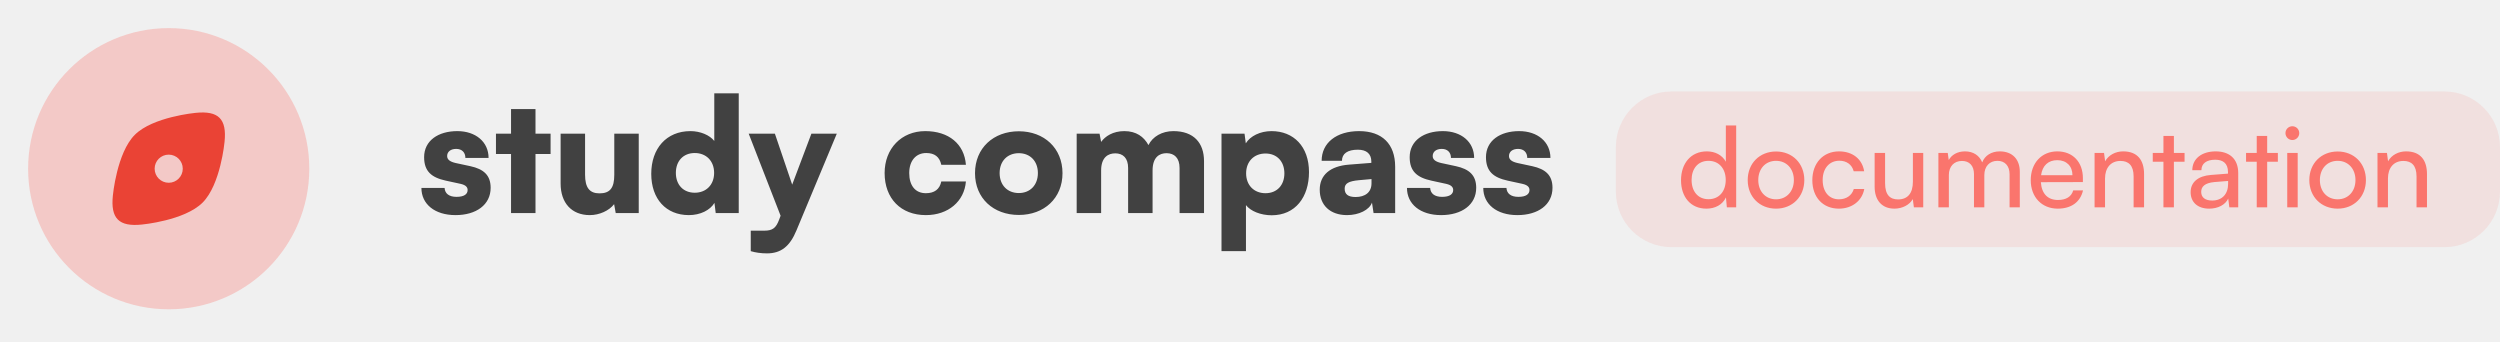
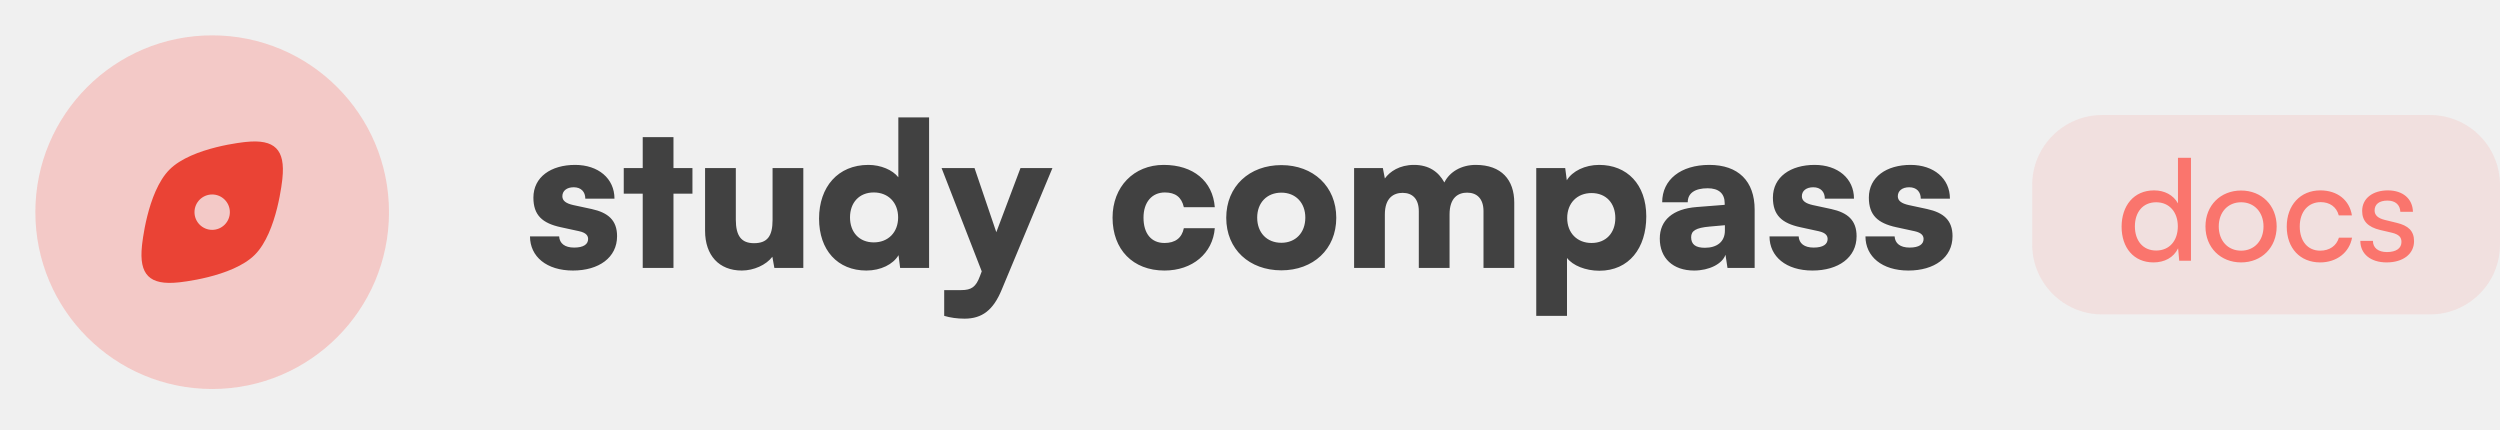
- <svg xmlns="http://www.w3.org/2000/svg" width="410" height="56" viewBox="0 0 410 56" fill="none">
+ <svg xmlns="http://www.w3.org/2000/svg" width="326" height="56" viewBox="0 0 326 56" fill="none">
  <g clip-path="url(#clip0_3744_969)">
    <path opacity="0.32" d="M4.611 27.668C4.611 40.401 14.934 50.724 27.668 50.724C40.401 50.724 50.724 40.401 50.724 27.668C50.724 14.934 40.401 4.611 27.668 4.611C14.934 4.611 4.611 14.934 4.611 27.668Z" fill="#FA756D" />
    <path fill-rule="evenodd" clip-rule="evenodd" d="M22.109 22.109C19.156 25.062 18.511 32.06 18.511 32.06C18.114 35.832 19.503 37.222 23.275 36.825C23.275 36.825 30.273 36.179 33.227 33.226C36.179 30.273 36.825 23.275 36.825 23.275C37.222 19.503 35.832 18.114 32.06 18.51C32.06 18.51 25.062 19.156 22.109 22.109ZM25.362 27.668C25.362 28.941 26.394 29.973 27.668 29.973C28.941 29.973 29.973 28.941 29.973 27.668V27.665C29.973 26.392 28.941 25.36 27.668 25.36C26.394 25.36 25.362 26.392 25.362 27.665V27.668Z" fill="#EA4335" />
  </g>
  <path d="M69.112 30.825H72.914C72.966 31.737 73.643 32.284 74.867 32.284C76.117 32.284 76.69 31.841 76.69 31.164C76.69 30.773 76.481 30.357 75.518 30.148L73.122 29.628C70.726 29.107 69.555 28.065 69.555 25.773C69.555 23.065 71.872 21.503 74.997 21.503C78.018 21.503 80.127 23.274 80.127 25.904H76.325C76.325 25.018 75.778 24.419 74.815 24.419C73.903 24.419 73.331 24.888 73.331 25.591C73.331 26.19 73.825 26.529 74.737 26.737L77.158 27.258C79.294 27.727 80.466 28.716 80.466 30.799C80.466 33.586 78.096 35.278 74.711 35.278C71.273 35.278 69.112 33.455 69.112 30.825ZM87.821 34.94H83.811V25.253H81.337V21.92H83.811V17.883H87.821V21.92H90.295V25.253H87.821V34.94ZM100.742 21.92H104.753V34.94H100.977L100.716 33.481C99.909 34.549 98.295 35.278 96.732 35.278C93.764 35.278 91.941 33.299 91.941 30.096V21.92H95.951V28.638C95.951 30.773 96.68 31.711 98.321 31.711C100.039 31.711 100.742 30.825 100.742 28.69V21.92ZM112.976 35.278C109.226 35.278 106.805 32.622 106.805 28.508C106.805 24.367 109.278 21.503 113.236 21.503C114.851 21.503 116.387 22.154 117.143 23.117V15.305H121.153V34.94H117.377L117.169 33.273C116.465 34.471 114.851 35.278 112.976 35.278ZM113.94 31.607C115.814 31.607 117.116 30.305 117.116 28.352C117.116 26.398 115.814 25.096 113.94 25.096C112.039 25.096 110.841 26.424 110.841 28.352C110.841 30.279 112.039 31.607 113.94 31.607ZM123.123 41.189V37.83H125.336C126.69 37.83 127.263 37.413 127.784 36.007L128.018 35.382L122.784 21.92H127.081L129.919 30.279L133.07 21.92H137.236L130.622 37.778C129.528 40.434 128.07 41.554 125.779 41.554C124.815 41.554 123.904 41.424 123.123 41.189ZM145.077 28.378C145.077 24.367 147.837 21.503 151.743 21.503C155.597 21.503 158.149 23.612 158.409 27.023H154.373C154.086 25.721 153.279 25.096 151.899 25.096C150.206 25.096 149.113 26.372 149.113 28.378C149.113 30.461 150.128 31.685 151.847 31.685C153.253 31.685 154.112 31.034 154.373 29.758H158.409C158.149 33.039 155.493 35.278 151.847 35.278C147.733 35.278 145.077 32.544 145.077 28.378ZM159.902 28.404C159.902 24.289 162.923 21.529 167.089 21.529C171.23 21.529 174.25 24.289 174.25 28.404C174.25 32.518 171.23 35.252 167.089 35.252C162.923 35.252 159.902 32.518 159.902 28.404ZM163.938 28.378C163.938 30.357 165.214 31.659 167.089 31.659C168.938 31.659 170.214 30.357 170.214 28.378C170.214 26.424 168.938 25.122 167.089 25.122C165.214 25.122 163.938 26.424 163.938 28.378ZM180.585 34.94H176.575V21.92H180.325L180.585 23.274C181.236 22.362 182.512 21.503 184.387 21.503C186.34 21.503 187.59 22.414 188.345 23.794C189.022 22.414 190.559 21.503 192.434 21.503C195.793 21.503 197.459 23.456 197.459 26.424V34.94H193.449V27.544C193.449 25.904 192.59 25.122 191.314 25.122C190.168 25.122 189.022 25.747 189.022 27.961V34.94H185.012V27.544C185.012 25.93 184.179 25.149 182.903 25.149C181.757 25.149 180.585 25.773 180.585 27.961V34.94ZM200.327 41.189V21.92H204.103L204.311 23.508C205.04 22.31 206.681 21.503 208.529 21.503C212.149 21.503 214.675 24.029 214.675 28.221C214.675 32.336 212.435 35.304 208.555 35.304C206.759 35.304 205.092 34.627 204.337 33.638V41.189H200.327ZM204.363 28.43C204.363 30.383 205.665 31.685 207.54 31.685C209.441 31.685 210.639 30.357 210.639 28.43C210.639 26.503 209.441 25.175 207.54 25.175C205.665 25.175 204.363 26.477 204.363 28.43ZM220.915 35.278C218.155 35.278 216.436 33.664 216.436 31.112C216.436 28.716 218.129 27.232 221.254 26.997L224.9 26.711V26.503C224.9 25.227 224.118 24.55 222.686 24.55C220.994 24.55 220.082 25.201 220.082 26.372H216.749C216.749 23.43 219.171 21.503 222.894 21.503C226.67 21.503 228.806 23.612 228.806 27.336V34.94H225.264L225.004 33.221C224.587 34.419 222.868 35.278 220.915 35.278ZM222.322 32.31C223.858 32.31 224.926 31.555 224.926 30.07V29.367L222.894 29.549C221.15 29.706 220.525 30.096 220.525 30.93C220.525 31.867 221.098 32.31 222.322 32.31ZM230.744 30.825H234.546C234.598 31.737 235.275 32.284 236.499 32.284C237.749 32.284 238.322 31.841 238.322 31.164C238.322 30.773 238.114 30.357 237.15 30.148L234.755 29.628C232.359 29.107 231.187 28.065 231.187 25.773C231.187 23.065 233.505 21.503 236.629 21.503C239.65 21.503 241.759 23.274 241.759 25.904H237.958C237.958 25.018 237.411 24.419 236.447 24.419C235.536 24.419 234.963 24.888 234.963 25.591C234.963 26.19 235.458 26.529 236.369 26.737L238.791 27.258C240.926 27.727 242.098 28.716 242.098 30.799C242.098 33.586 239.728 35.278 236.343 35.278C232.906 35.278 230.744 33.455 230.744 30.825ZM243.256 30.825H247.058C247.11 31.737 247.787 32.284 249.011 32.284C250.261 32.284 250.834 31.841 250.834 31.164C250.834 30.773 250.625 30.357 249.662 30.148L247.266 29.628C244.87 29.107 243.699 28.065 243.699 25.773C243.699 23.065 246.016 21.503 249.141 21.503C252.162 21.503 254.271 23.274 254.271 25.904H250.469C250.469 25.018 249.922 24.419 248.959 24.419C248.047 24.419 247.474 24.888 247.474 25.591C247.474 26.19 247.969 26.529 248.881 26.737L251.302 27.258C253.438 27.727 254.609 28.716 254.609 30.799C254.609 33.586 252.24 35.278 248.855 35.278C245.417 35.278 243.256 33.455 243.256 30.825Z" fill="#414141" />
  <g clip-path="url(#clip1_3744_969)">
-     <rect x="265" y="15" width="145" height="25.535" rx="9.12" fill="#FA756D" fill-opacity="0.13" />
-     <path d="M279.847 34.219C277.257 34.219 275.688 32.285 275.688 29.568C275.688 26.832 277.275 24.826 279.92 24.826C281.287 24.826 282.437 25.428 283.038 26.522V20.576H284.735V34H283.203L283.057 32.377C282.473 33.599 281.269 34.219 279.847 34.219ZM280.193 32.669C281.944 32.669 283.02 31.374 283.02 29.513C283.02 27.689 281.944 26.376 280.193 26.376C278.442 26.376 277.421 27.689 277.421 29.513C277.421 31.355 278.442 32.669 280.193 32.669ZM286.624 29.531C286.624 26.777 288.594 24.844 291.275 24.844C293.938 24.844 295.908 26.777 295.908 29.531C295.908 32.285 293.938 34.219 291.275 34.219C288.594 34.219 286.624 32.285 286.624 29.531ZM288.357 29.531C288.357 31.392 289.543 32.687 291.275 32.687C292.99 32.687 294.194 31.392 294.194 29.531C294.194 27.671 292.99 26.376 291.275 26.376C289.543 26.376 288.357 27.671 288.357 29.531ZM297.222 29.55C297.222 26.759 298.991 24.826 301.6 24.826C303.843 24.826 305.412 26.102 305.722 28.091H304.007C303.715 26.96 302.803 26.358 301.654 26.358C300.031 26.358 298.918 27.598 298.918 29.531C298.918 31.447 299.958 32.687 301.581 32.687C302.803 32.687 303.715 32.048 304.025 30.991H305.74C305.393 32.924 303.734 34.219 301.581 34.219C298.955 34.219 297.222 32.358 297.222 29.55ZM313.714 25.081H315.41V34H313.878L313.695 32.65C313.185 33.581 311.999 34.219 310.686 34.219C308.607 34.219 307.439 32.815 307.439 30.626V25.081H309.154V30.06C309.154 31.976 309.975 32.705 311.288 32.705C312.856 32.705 313.714 31.702 313.714 29.787V25.081ZM319.612 34H317.897V25.081H319.429L319.593 26.248C320.049 25.409 320.998 24.826 322.256 24.826C323.643 24.826 324.627 25.519 325.083 26.631C325.503 25.519 326.579 24.826 327.965 24.826C330.008 24.826 331.248 26.102 331.248 28.163V34H329.57V28.583C329.57 27.179 328.786 26.376 327.582 26.376C326.287 26.376 325.43 27.288 325.43 28.711V34H323.734V28.565C323.734 27.16 322.968 26.394 321.764 26.394C320.469 26.394 319.612 27.288 319.612 28.711V34ZM337.473 34.219C334.847 34.219 333.041 32.322 333.041 29.55C333.041 26.759 334.81 24.826 337.4 24.826C339.936 24.826 341.595 26.577 341.595 29.221V29.86L334.701 29.878C334.829 31.757 335.814 32.796 337.51 32.796C338.841 32.796 339.717 32.249 340.008 31.228H341.614C341.176 33.143 339.68 34.219 337.473 34.219ZM337.4 26.267C335.905 26.267 334.956 27.16 334.737 28.729H339.881C339.881 27.252 338.914 26.267 337.4 26.267ZM345.225 34H343.51V25.081H345.061L345.243 26.449C345.808 25.428 346.939 24.826 348.198 24.826C350.55 24.826 351.627 26.267 351.627 28.547V34H349.912V28.93C349.912 27.124 349.073 26.394 347.76 26.394C346.155 26.394 345.225 27.543 345.225 29.276V34ZM356.518 34H354.804V26.522H353.053V25.081H354.804V22.291H356.518V25.081H358.269V26.522H356.518V34ZM362.309 34.219C360.394 34.219 359.263 33.143 359.263 31.52C359.263 29.878 360.485 28.857 362.583 28.692L365.391 28.474V28.218C365.391 26.723 364.498 26.194 363.294 26.194C361.853 26.194 361.032 26.832 361.032 27.908H359.537C359.537 26.048 361.069 24.826 363.367 24.826C365.574 24.826 367.069 25.993 367.069 28.401V34H365.61L365.428 32.559C364.972 33.581 363.75 34.219 362.309 34.219ZM362.802 32.887C364.425 32.887 365.41 31.83 365.41 30.152V29.677L363.13 29.86C361.616 30.006 360.996 30.589 360.996 31.465C360.996 32.413 361.689 32.887 362.802 32.887ZM371.818 34H370.104V26.522H368.353V25.081H370.104V22.291H371.818V25.081H373.569V26.522H371.818V34ZM375.947 22.965C375.327 22.965 374.816 22.455 374.816 21.835C374.816 21.196 375.327 20.704 375.947 20.704C376.567 20.704 377.078 21.196 377.078 21.835C377.078 22.455 376.567 22.965 375.947 22.965ZM375.108 34V25.081H376.822V34H375.108ZM378.728 29.531C378.728 26.777 380.698 24.844 383.379 24.844C386.042 24.844 388.011 26.777 388.011 29.531C388.011 32.285 386.042 34.219 383.379 34.219C380.698 34.219 378.728 32.285 378.728 29.531ZM380.46 29.531C380.46 31.392 381.646 32.687 383.379 32.687C385.093 32.687 386.297 31.392 386.297 29.531C386.297 27.671 385.093 26.376 383.379 26.376C381.646 26.376 380.46 27.671 380.46 29.531ZM391.624 34H389.909V25.081H391.46L391.642 26.449C392.207 25.428 393.338 24.826 394.597 24.826C396.949 24.826 398.026 26.267 398.026 28.547V34H396.311V28.93C396.311 27.124 395.472 26.394 394.159 26.394C392.554 26.394 391.624 27.543 391.624 29.276V34Z" fill="#FA756D" />
+     <rect x="265" y="15" width="61" height="26" rx="9.12" fill="#FA756D" fill-opacity="0.13" />
+     <path d="M280.815 34.219C278.225 34.219 276.657 32.285 276.657 29.568C276.657 26.832 278.243 24.826 280.888 24.826C282.256 24.826 283.405 25.428 284.007 26.522V20.576H285.703V34H284.171L284.025 32.377C283.442 33.599 282.238 34.219 280.815 34.219ZM281.162 32.669C282.913 32.669 283.989 31.374 283.989 29.513C283.989 27.689 282.913 26.376 281.162 26.376C279.411 26.376 278.389 27.689 278.389 29.513C278.389 31.355 279.411 32.669 281.162 32.669ZM287.593 29.531C287.593 26.777 289.563 24.844 292.244 24.844C294.907 24.844 296.877 26.777 296.877 29.531C296.877 32.285 294.907 34.219 292.244 34.219C289.563 34.219 287.593 32.285 287.593 29.531ZM289.326 29.531C289.326 31.392 290.511 32.687 292.244 32.687C293.958 32.687 295.162 31.392 295.162 29.531C295.162 27.671 293.958 26.376 292.244 26.376C290.511 26.376 289.326 27.671 289.326 29.531ZM298.191 29.55C298.191 26.759 299.96 24.826 302.568 24.826C304.811 24.826 306.38 26.102 306.69 28.091H304.976C304.684 26.96 303.772 26.358 302.623 26.358C301 26.358 299.887 27.598 299.887 29.531C299.887 31.447 300.927 32.687 302.55 32.687C303.772 32.687 304.684 32.048 304.994 30.991H306.708C306.362 32.924 304.702 34.219 302.55 34.219C299.923 34.219 298.191 32.358 298.191 29.55ZM307.788 31.41H309.429C309.429 32.322 310.122 32.869 311.253 32.869C312.457 32.869 313.15 32.377 313.15 31.556C313.15 30.954 312.858 30.589 311.928 30.352L310.359 29.987C308.773 29.604 308.025 28.82 308.025 27.507C308.025 25.865 309.411 24.826 311.381 24.826C313.332 24.826 314.609 25.92 314.646 27.616H313.004C312.968 26.723 312.366 26.157 311.326 26.157C310.25 26.157 309.648 26.631 309.648 27.452C309.648 28.054 310.086 28.455 310.961 28.674L312.53 29.057C314.044 29.422 314.791 30.115 314.791 31.447C314.791 33.143 313.332 34.219 311.217 34.219C309.119 34.219 307.788 33.106 307.788 31.41Z" fill="#FA756D" />
  </g>
  <defs>
    <clipPath id="clip0_3744_969">
      <rect width="55.335" height="55.335" fill="white" />
    </clipPath>
    <clipPath id="clip1_3744_969">
-       <rect x="265" y="15" width="145" height="25.535" rx="9.12" fill="white" />
+       <rect x="265" y="15" width="61" height="26" rx="9.12" fill="white" />
    </clipPath>
  </defs>
</svg>
